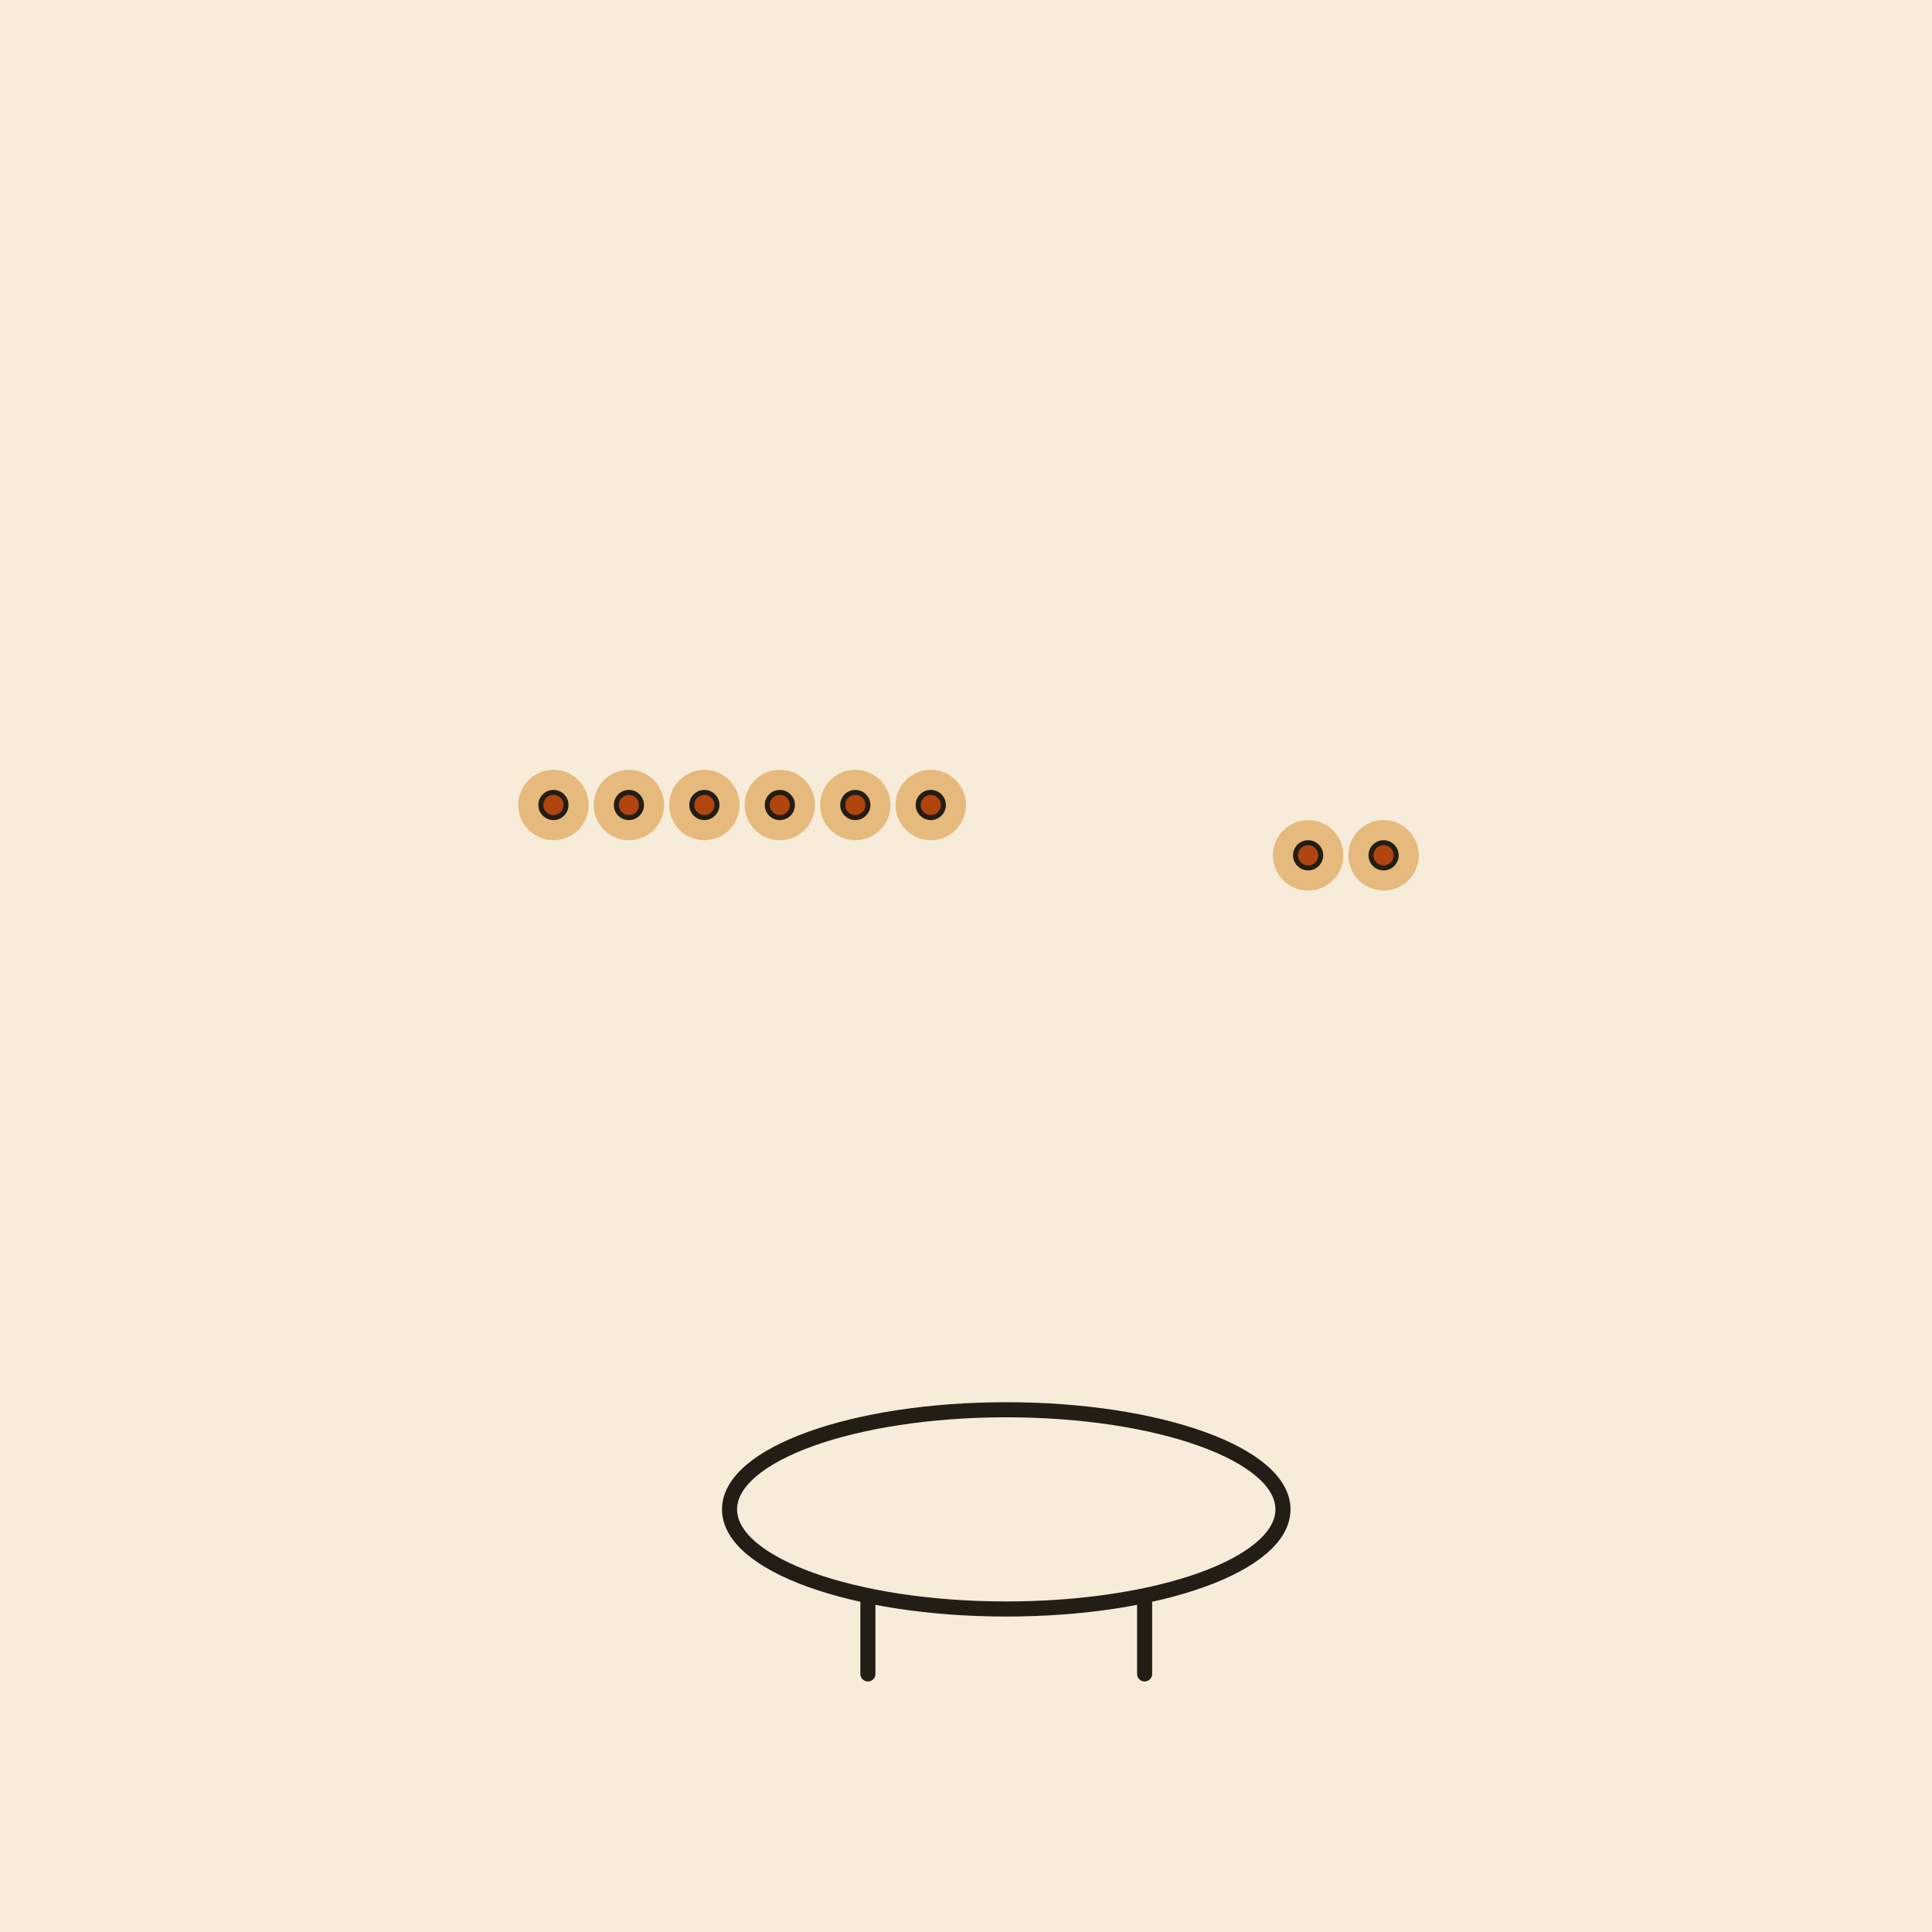
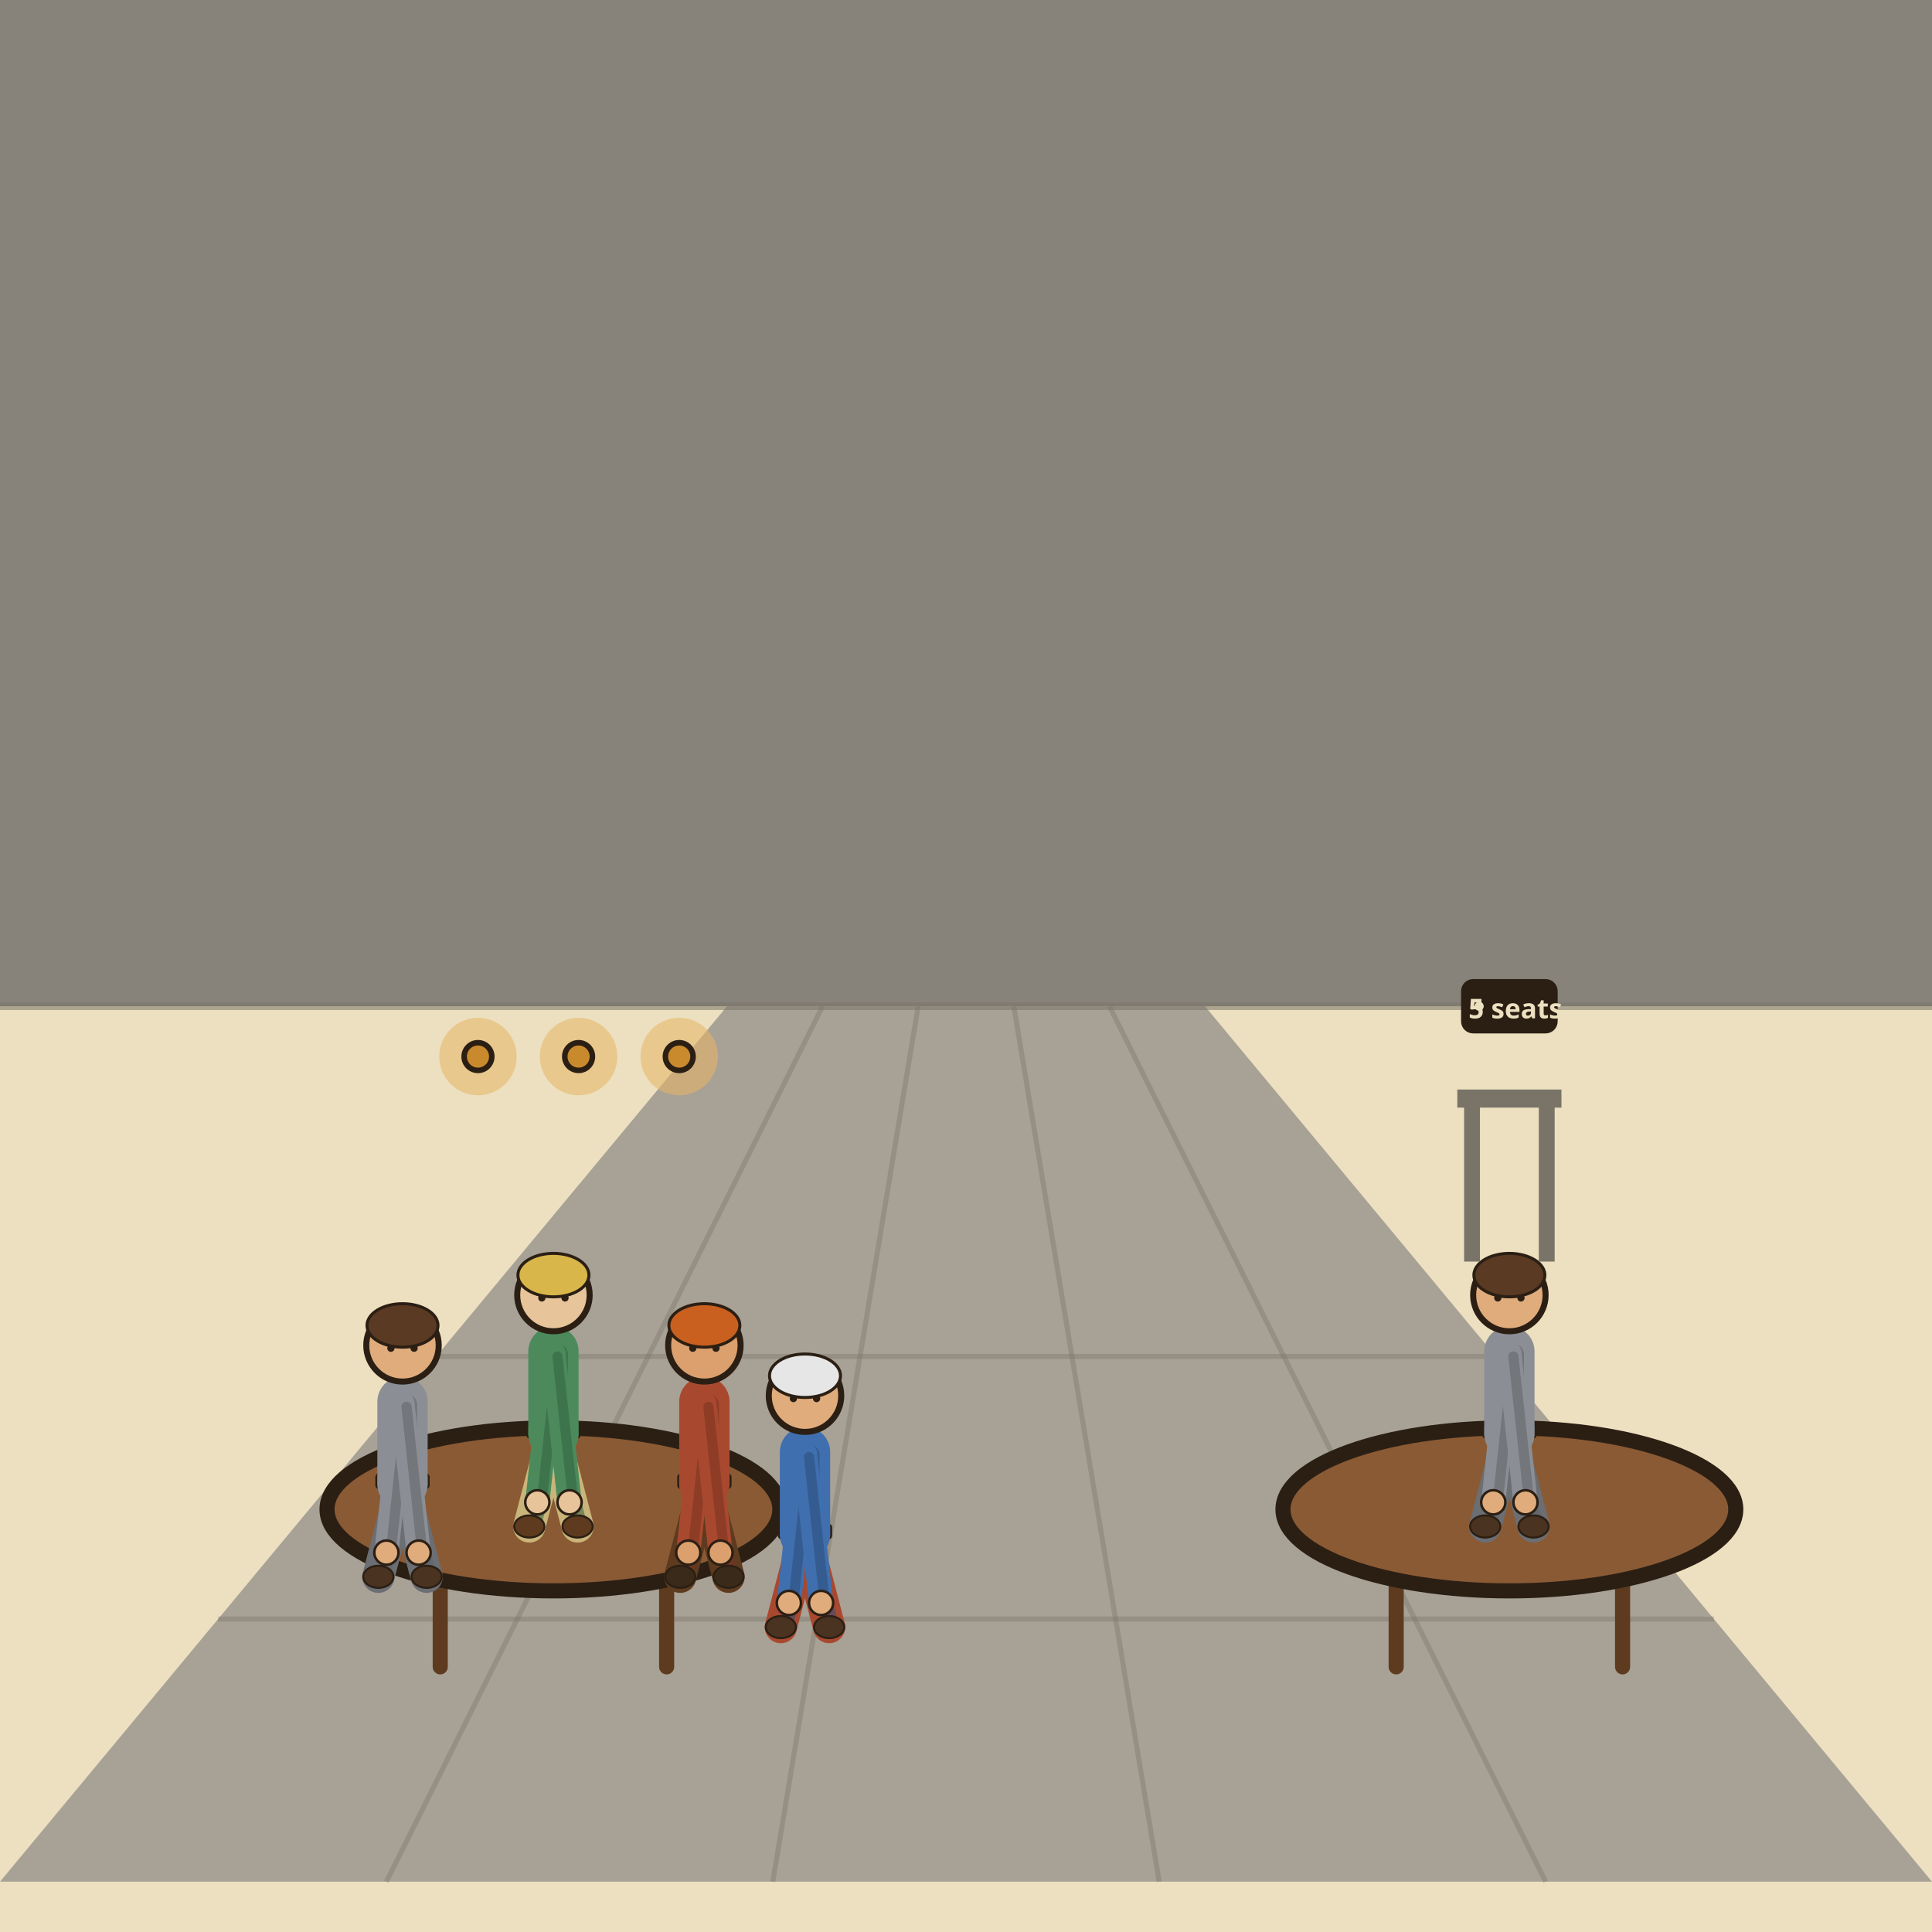
<svg xmlns="http://www.w3.org/2000/svg" viewBox="0 0 768 768">
-   <rect x="0" y="0" width="768" height="768" fill="#f6ecd9" />
-   <g transform="translate(400,600) scale(1.0)">
-     <line x1="-55.0" y1="15.4" x2="-55.0" y2="65.4" stroke="#241d15" stroke-width="6" stroke-linecap="round" />
-     <line x1="55.0" y1="15.4" x2="55.0" y2="65.4" stroke="#241d15" stroke-width="6" stroke-linecap="round" />
-     <ellipse cx="0" cy="0" rx="110" ry="39.6" fill="#f6ecd9" stroke="#241d15" stroke-width="6" />
+   <rect x="0" y="0" width="768" height="768" fill="#ece0c0" />
+   <rect x="0" y="0" width="768" height="400" fill="#87837a" />
+   <polygon points="289,400 479,400 768,748 0,748" fill="#a8a196" />
+   <line x1="327.0" y1="400" x2="153.6" y2="748" stroke="#7a7468" stroke-width="2" opacity="0.4" />
+   <line x1="365.0" y1="400" x2="307.2" y2="748" stroke="#7a7468" stroke-width="2" opacity="0.4" />
+   <line x1="403.0" y1="400" x2="460.8" y2="748" stroke="#7a7468" stroke-width="2" opacity="0.4" />
+   <line x1="441.0" y1="400" x2="614.4" y2="748" stroke="#7a7468" stroke-width="2" opacity="0.4" />
+   <line x1="173.4" y1="539.2" x2="594.6" y2="539.2" stroke="#7a7468" stroke-width="2" opacity="0.4" />
+   <line x1="86.7" y1="643.6" x2="681.3" y2="643.6" stroke="#7a7468" stroke-width="2" opacity="0.4" />
+   <line x1="0" y1="400" x2="768" y2="400" stroke="#7a7468" stroke-width="3" opacity="0.55" />
+   <path d="M 65.0,280 L 65.0,60 Q 65.0,-50.0 110,-50.0 Q 155.0,-50.0 155.0,60 L 155.0,280" fill="none" stroke="#87837a" stroke-width="10" opacity="0.7" />
+   <path d="M 613.0,280 L 613.0,60 Q 613.0,-50.0 658,-50.0 Q 703.0,-50.0 703.0,60 L 703.0,280" fill="none" stroke="#87837a" stroke-width="10" opacity="0.7" />
+   <g transform="translate(220,600) scale(1.0)">
+     <line x1="-45.0" y1="12.6" x2="-45.0" y2="62.6" stroke="#5e3b1f" stroke-width="6" stroke-linecap="round" />
+     <line x1="45.0" y1="12.6" x2="45.0" y2="62.6" stroke="#5e3b1f" stroke-width="6" stroke-linecap="round" />
+     <ellipse cx="0" cy="0" rx="90" ry="32.4" fill="#8a5a34" stroke="#2b1f14" stroke-width="6" />
  </g>
-   <g transform="translate(220,320) scale(1.0)">
-     <circle cx="0" cy="0" r="14" fill="#d9922f" opacity="0.55" />
-     <circle cx="0" cy="0" r="5" fill="#b1450e" stroke="#241d15" stroke-width="2" />
+   <g transform="translate(160,590) scale(0.4,0.4) rotate(0)">
+     <line x1="0" y1="0" x2="-24" y2="92" stroke="#6b6e73" stroke-width="32" stroke-linecap="round" />
+     <line x1="4" y1="3" x2="-20" y2="95" stroke="#5f6266" stroke-width="13.4" stroke-linecap="round" opacity="0.55" />
+     <ellipse cx="-24" cy="92" rx="15" ry="11" fill="#4a3320" stroke="#2b1f14" stroke-width="2" />
+     <line x1="0" y1="0" x2="24" y2="92" stroke="#6b6e73" stroke-width="32" stroke-linecap="round" />
+     <line x1="4" y1="3" x2="28" y2="95" stroke="#5f6266" stroke-width="13.4" stroke-linecap="round" opacity="0.55" />
+     <ellipse cx="24" cy="92" rx="15" ry="11" fill="#4a3320" stroke="#2b1f14" stroke-width="2" />
+     <rect x="-26" y="-10" width="52" height="14" rx="3" fill="#5f6266" stroke="#2b1f14" stroke-width="2" />
+     <line x1="0" y1="-82.0" x2="0" y2="0" stroke="#8b8e94" stroke-width="50" stroke-linecap="round" />
+     <line x1="4" y1="-79.0" x2="4" y2="3" stroke="#5f6266" stroke-width="21.0" stroke-linecap="round" opacity="0.55" />
+     <line x1="0" y1="-80" x2="-16" y2="68" stroke="#8b8e94" stroke-width="24" stroke-linecap="round" />
+     <line x1="4" y1="-77" x2="-12" y2="71" stroke="#5f6266" stroke-width="10.1" stroke-linecap="round" opacity="0.55" />
+     <circle cx="-16" cy="68" r="12" fill="#e0ac7c" stroke="#2b1f14" stroke-width="2.5" />
+     <line x1="0" y1="-80" x2="16" y2="68" stroke="#8b8e94" stroke-width="24" stroke-linecap="round" />
+     <line x1="4" y1="-77" x2="20" y2="71" stroke="#5f6266" stroke-width="10.1" stroke-linecap="round" opacity="0.55" />
+     <circle cx="16" cy="68" r="12" fill="#e0ac7c" stroke="#2b1f14" stroke-width="2.5" />
+     <circle cx="0" cy="-138" r="36" fill="#e0ac7c" stroke="#2b1f14" stroke-width="6" />
+     <ellipse cx="0" cy="-157.8" rx="35.28" ry="21.6" fill="#5a3a22" stroke="#2b1f14" stroke-width="3" />
+     <circle cx="-11.52" cy="-135.12" r="3.6" fill="#2b1f14" />
+     <circle cx="11.52" cy="-135.12" r="3.6" fill="#2b1f14" />
  </g>
-   <g transform="translate(250,320) scale(1.0)">
-     <circle cx="0" cy="0" r="14" fill="#d9922f" opacity="0.55" />
-     <circle cx="0" cy="0" r="5" fill="#b1450e" stroke="#241d15" stroke-width="2" />
+   <g transform="translate(220,570) scale(0.4,0.4) rotate(0)">
+     <line x1="0" y1="0" x2="-24" y2="92" stroke="#c9b57a" stroke-width="32" stroke-linecap="round" />
+     <line x1="4" y1="3" x2="-20" y2="95" stroke="#336240" stroke-width="13.4" stroke-linecap="round" opacity="0.55" />
+     <ellipse cx="-24" cy="92" rx="15" ry="11" fill="#5e3b1f" stroke="#2b1f14" stroke-width="2" />
+     <line x1="0" y1="0" x2="24" y2="92" stroke="#c9b57a" stroke-width="32" stroke-linecap="round" />
+     <line x1="4" y1="3" x2="28" y2="95" stroke="#336240" stroke-width="13.4" stroke-linecap="round" opacity="0.55" />
+     <ellipse cx="24" cy="92" rx="15" ry="11" fill="#5e3b1f" stroke="#2b1f14" stroke-width="2" />
+     <rect x="-26" y="-10" width="52" height="14" rx="3" fill="#336240" stroke="#2b1f14" stroke-width="2" />
+     <line x1="0" y1="-82.0" x2="0" y2="0" stroke="#4c8a5c" stroke-width="50" stroke-linecap="round" />
+     <line x1="4" y1="-79.0" x2="4" y2="3" stroke="#336240" stroke-width="21.0" stroke-linecap="round" opacity="0.55" />
+     <line x1="0" y1="-80" x2="-16" y2="68" stroke="#4c8a5c" stroke-width="24" stroke-linecap="round" />
+     <line x1="4" y1="-77" x2="-12" y2="71" stroke="#336240" stroke-width="10.1" stroke-linecap="round" opacity="0.55" />
+     <circle cx="-16" cy="68" r="12" fill="#e7c49a" stroke="#2b1f14" stroke-width="2.5" />
+     <line x1="0" y1="-80" x2="16" y2="68" stroke="#4c8a5c" stroke-width="24" stroke-linecap="round" />
+     <line x1="4" y1="-77" x2="20" y2="71" stroke="#336240" stroke-width="10.1" stroke-linecap="round" opacity="0.55" />
+     <circle cx="16" cy="68" r="12" fill="#e7c49a" stroke="#2b1f14" stroke-width="2.5" />
+     <circle cx="0" cy="-138" r="36" fill="#e7c49a" stroke="#2b1f14" stroke-width="6" />
+     <ellipse cx="0" cy="-157.8" rx="35.28" ry="21.6" fill="#d8b64a" stroke="#2b1f14" stroke-width="3" />
+     <circle cx="-11.52" cy="-135.12" r="3.6" fill="#2b1f14" />
+     <circle cx="11.52" cy="-135.12" r="3.6" fill="#2b1f14" />
  </g>
-   <g transform="translate(280,320) scale(1.0)">
-     <circle cx="0" cy="0" r="14" fill="#d9922f" opacity="0.55" />
-     <circle cx="0" cy="0" r="5" fill="#b1450e" stroke="#241d15" stroke-width="2" />
+   <g transform="translate(280,590) scale(0.4,0.4) rotate(0)">
+     <line x1="0" y1="0" x2="-24" y2="92" stroke="#5e3b1f" stroke-width="32" stroke-linecap="round" />
+     <line x1="4" y1="3" x2="-20" y2="95" stroke="#7a3220" stroke-width="13.4" stroke-linecap="round" opacity="0.55" />
+     <ellipse cx="-24" cy="92" rx="15" ry="11" fill="#3a2a1a" stroke="#2b1f14" stroke-width="2" />
+     <line x1="0" y1="0" x2="24" y2="92" stroke="#5e3b1f" stroke-width="32" stroke-linecap="round" />
+     <line x1="4" y1="3" x2="28" y2="95" stroke="#7a3220" stroke-width="13.4" stroke-linecap="round" opacity="0.55" />
+     <ellipse cx="24" cy="92" rx="15" ry="11" fill="#3a2a1a" stroke="#2b1f14" stroke-width="2" />
+     <rect x="-26" y="-10" width="52" height="14" rx="3" fill="#7a3220" stroke="#2b1f14" stroke-width="2" />
+     <line x1="0" y1="-82.0" x2="0" y2="0" stroke="#a8492f" stroke-width="50" stroke-linecap="round" />
+     <line x1="4" y1="-79.0" x2="4" y2="3" stroke="#7a3220" stroke-width="21.0" stroke-linecap="round" opacity="0.55" />
+     <line x1="0" y1="-80" x2="-16" y2="68" stroke="#a8492f" stroke-width="24" stroke-linecap="round" />
+     <line x1="4" y1="-77" x2="-12" y2="71" stroke="#7a3220" stroke-width="10.1" stroke-linecap="round" opacity="0.55" />
+     <circle cx="-16" cy="68" r="12" fill="#dba06e" stroke="#2b1f14" stroke-width="2.5" />
+     <line x1="0" y1="-80" x2="16" y2="68" stroke="#a8492f" stroke-width="24" stroke-linecap="round" />
+     <line x1="4" y1="-77" x2="20" y2="71" stroke="#7a3220" stroke-width="10.1" stroke-linecap="round" opacity="0.55" />
+     <circle cx="16" cy="68" r="12" fill="#dba06e" stroke="#2b1f14" stroke-width="2.5" />
+     <circle cx="0" cy="-138" r="36" fill="#dba06e" stroke="#2b1f14" stroke-width="6" />
+     <ellipse cx="0" cy="-157.8" rx="35.28" ry="21.6" fill="#c9601f" stroke="#2b1f14" stroke-width="3" />
+     <circle cx="-11.52" cy="-135.12" r="3.6" fill="#2b1f14" />
+     <circle cx="11.52" cy="-135.12" r="3.6" fill="#2b1f14" />
  </g>
-   <g transform="translate(310,320) scale(1.0)">
-     <circle cx="0" cy="0" r="14" fill="#d9922f" opacity="0.55" />
-     <circle cx="0" cy="0" r="5" fill="#b1450e" stroke="#241d15" stroke-width="2" />
+   <g transform="translate(320,610) scale(0.4,0.4) rotate(0)">
+     <line x1="0" y1="0" x2="-24" y2="92" stroke="#a8492f" stroke-width="32" stroke-linecap="round" />
+     <line x1="4" y1="3" x2="-20" y2="95" stroke="#2b4d7a" stroke-width="13.4" stroke-linecap="round" opacity="0.55" />
+     <ellipse cx="-24" cy="92" rx="15" ry="11" fill="#4a3320" stroke="#2b1f14" stroke-width="2" />
+     <line x1="0" y1="0" x2="24" y2="92" stroke="#a8492f" stroke-width="32" stroke-linecap="round" />
+     <line x1="4" y1="3" x2="28" y2="95" stroke="#2b4d7a" stroke-width="13.4" stroke-linecap="round" opacity="0.55" />
+     <ellipse cx="24" cy="92" rx="15" ry="11" fill="#4a3320" stroke="#2b1f14" stroke-width="2" />
+     <rect x="-26" y="-10" width="52" height="14" rx="3" fill="#2b4d7a" stroke="#2b1f14" stroke-width="2" />
+     <line x1="0" y1="-82.0" x2="0" y2="0" stroke="#3f6fae" stroke-width="50" stroke-linecap="round" />
+     <line x1="4" y1="-79.0" x2="4" y2="3" stroke="#2b4d7a" stroke-width="21.0" stroke-linecap="round" opacity="0.55" />
+     <line x1="0" y1="-80" x2="-16" y2="68" stroke="#3f6fae" stroke-width="24" stroke-linecap="round" />
+     <line x1="4" y1="-77" x2="-12" y2="71" stroke="#2b4d7a" stroke-width="10.1" stroke-linecap="round" opacity="0.55" />
+     <circle cx="-16" cy="68" r="12" fill="#e0ac7c" stroke="#2b1f14" stroke-width="2.5" />
+     <line x1="0" y1="-80" x2="16" y2="68" stroke="#3f6fae" stroke-width="24" stroke-linecap="round" />
+     <line x1="4" y1="-77" x2="20" y2="71" stroke="#2b4d7a" stroke-width="10.1" stroke-linecap="round" opacity="0.55" />
+     <circle cx="16" cy="68" r="12" fill="#e0ac7c" stroke="#2b1f14" stroke-width="2.5" />
+     <circle cx="0" cy="-138" r="36" fill="#e0ac7c" stroke="#2b1f14" stroke-width="6" />
+     <ellipse cx="0" cy="-157.8" rx="35.28" ry="21.6" fill="#e6e6e6" stroke="#2b1f14" stroke-width="3" />
+     <circle cx="-11.52" cy="-135.12" r="3.6" fill="#2b1f14" />
+     <circle cx="11.52" cy="-135.12" r="3.6" fill="#2b1f14" />
  </g>
-   <g transform="translate(340,320) scale(1.0)">
-     <circle cx="0" cy="0" r="14" fill="#d9922f" opacity="0.55" />
-     <circle cx="0" cy="0" r="5" fill="#b1450e" stroke="#241d15" stroke-width="2" />
+   <g transform="translate(190,420) scale(1.1)">
+     <circle cx="0" cy="0" r="14" fill="#e8b563" opacity="0.55" />
+     <circle cx="0" cy="0" r="5" fill="#c98a2e" stroke="#2b1f14" stroke-width="2" />
  </g>
-   <g transform="translate(370,320) scale(1.0)">
-     <circle cx="0" cy="0" r="14" fill="#d9922f" opacity="0.55" />
-     <circle cx="0" cy="0" r="5" fill="#b1450e" stroke="#241d15" stroke-width="2" />
+   <g transform="translate(230,420) scale(1.1)">
+     <circle cx="0" cy="0" r="14" fill="#e8b563" opacity="0.55" />
+     <circle cx="0" cy="0" r="5" fill="#c98a2e" stroke="#2b1f14" stroke-width="2" />
  </g>
-   <g transform="translate(520,340) scale(1.0)">
-     <circle cx="0" cy="0" r="14" fill="#d9922f" opacity="0.55" />
-     <circle cx="0" cy="0" r="5" fill="#b1450e" stroke="#241d15" stroke-width="2" />
+   <g transform="translate(270,420) scale(1.1)">
+     <circle cx="0" cy="0" r="14" fill="#e8b563" opacity="0.55" />
+     <circle cx="0" cy="0" r="5" fill="#c98a2e" stroke="#2b1f14" stroke-width="2" />
  </g>
-   <g transform="translate(550,340) scale(1.0)">
-     <circle cx="0" cy="0" r="14" fill="#d9922f" opacity="0.55" />
-     <circle cx="0" cy="0" r="5" fill="#b1450e" stroke="#241d15" stroke-width="2" />
+   <g transform="translate(600,600) scale(1.0)">
+     <line x1="-45.0" y1="12.6" x2="-45.0" y2="62.6" stroke="#5e3b1f" stroke-width="6" stroke-linecap="round" />
+     <line x1="45.0" y1="12.6" x2="45.0" y2="62.6" stroke="#5e3b1f" stroke-width="6" stroke-linecap="round" />
+     <ellipse cx="0" cy="0" rx="90" ry="32.4" fill="#8a5a34" stroke="#2b1f14" stroke-width="6" />
+   </g>
+   <g transform="translate(600,570) scale(0.4,0.4) rotate(0)">
+     <line x1="0" y1="0" x2="-24" y2="92" stroke="#6b6e73" stroke-width="32" stroke-linecap="round" />
+     <line x1="4" y1="3" x2="-20" y2="95" stroke="#5f6266" stroke-width="13.4" stroke-linecap="round" opacity="0.55" />
+     <ellipse cx="-24" cy="92" rx="15" ry="11" fill="#4a3320" stroke="#2b1f14" stroke-width="2" />
+     <line x1="0" y1="0" x2="24" y2="92" stroke="#6b6e73" stroke-width="32" stroke-linecap="round" />
+     <line x1="4" y1="3" x2="28" y2="95" stroke="#5f6266" stroke-width="13.4" stroke-linecap="round" opacity="0.55" />
+     <ellipse cx="24" cy="92" rx="15" ry="11" fill="#4a3320" stroke="#2b1f14" stroke-width="2" />
+     <rect x="-26" y="-10" width="52" height="14" rx="3" fill="#5f6266" stroke="#2b1f14" stroke-width="2" />
+     <line x1="0" y1="-82.0" x2="0" y2="0" stroke="#8b8e94" stroke-width="50" stroke-linecap="round" />
+     <line x1="4" y1="-79.0" x2="4" y2="3" stroke="#5f6266" stroke-width="21.0" stroke-linecap="round" opacity="0.55" />
+     <line x1="0" y1="-80" x2="-16" y2="68" stroke="#8b8e94" stroke-width="24" stroke-linecap="round" />
+     <line x1="4" y1="-77" x2="-12" y2="71" stroke="#5f6266" stroke-width="10.1" stroke-linecap="round" opacity="0.55" />
+     <circle cx="-16" cy="68" r="12" fill="#e0ac7c" stroke="#2b1f14" stroke-width="2.5" />
+     <line x1="0" y1="-80" x2="16" y2="68" stroke="#8b8e94" stroke-width="24" stroke-linecap="round" />
+     <line x1="4" y1="-77" x2="20" y2="71" stroke="#5f6266" stroke-width="10.1" stroke-linecap="round" opacity="0.55" />
+     <circle cx="16" cy="68" r="12" fill="#e0ac7c" stroke="#2b1f14" stroke-width="2.5" />
+     <circle cx="0" cy="-138" r="36" fill="#e0ac7c" stroke="#2b1f14" stroke-width="6" />
+     <ellipse cx="0" cy="-157.8" rx="35.28" ry="21.6" fill="#5a3a22" stroke="#2b1f14" stroke-width="3" />
+     <circle cx="-11.52" cy="-135.12" r="3.6" fill="#2b1f14" />
+     <circle cx="11.52" cy="-135.12" r="3.6" fill="#2b1f14" />
+   </g>
+   <g transform="translate(600,470) scale(0.45)">
+     <rect x="-40" y="-70" width="14" height="140" fill="#7a7468" />
+     <rect x="26" y="-70" width="14" height="140" fill="#7a7468" />
+     <rect x="-46" y="-82" width="92" height="16" fill="#7a7468" />
+   </g>
+   <g transform="translate(600,400) scale(0.6) rotate(0)">
+     <rect x="-30" y="-16" width="60" height="32" rx="6" fill="#2b1f14" stroke="#2b1f14" stroke-width="4" />
+     <circle cx="-20" cy="0" r="4" fill="#ece0c0" stroke="#2b1f14" stroke-width="2" />
+     <text x="4" y="8" text-anchor="middle" font-family="'Trebuchet MS', 'Arial Black', sans-serif" font-size="18" font-weight="bold" fill="#ece0c0" transform="rotate(0 4 8)">5 seats</text>
  </g>
</svg>
